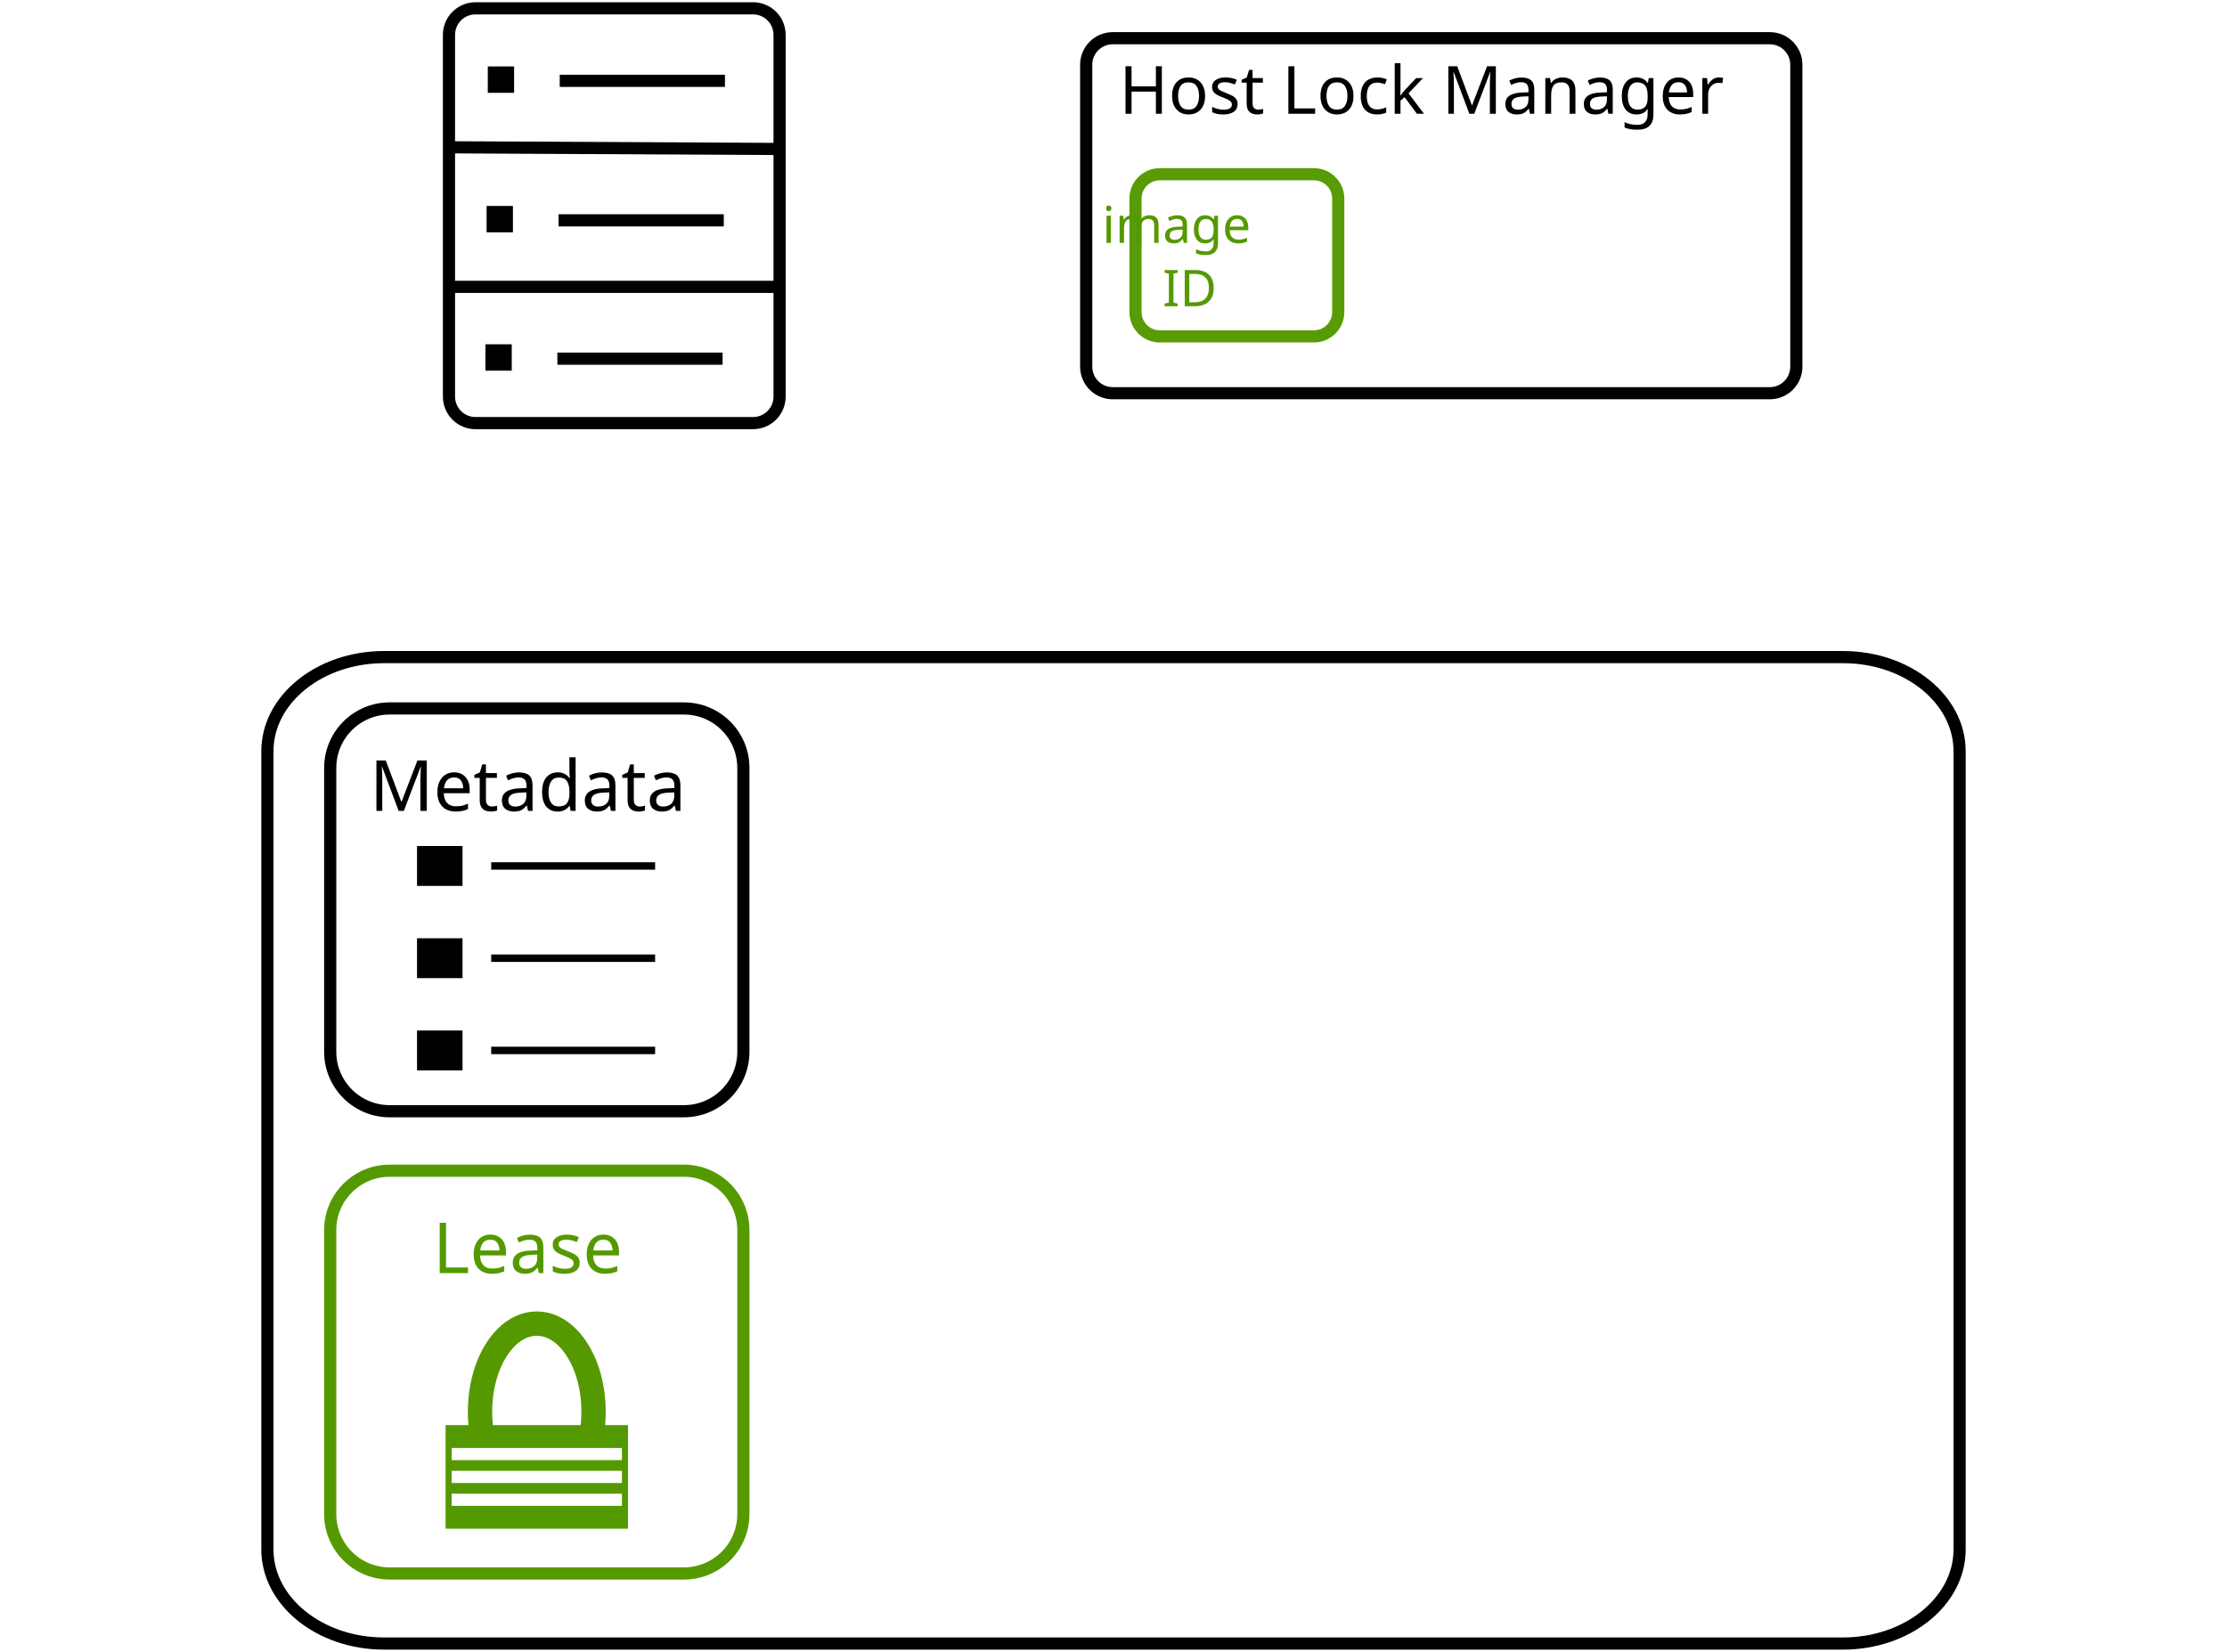
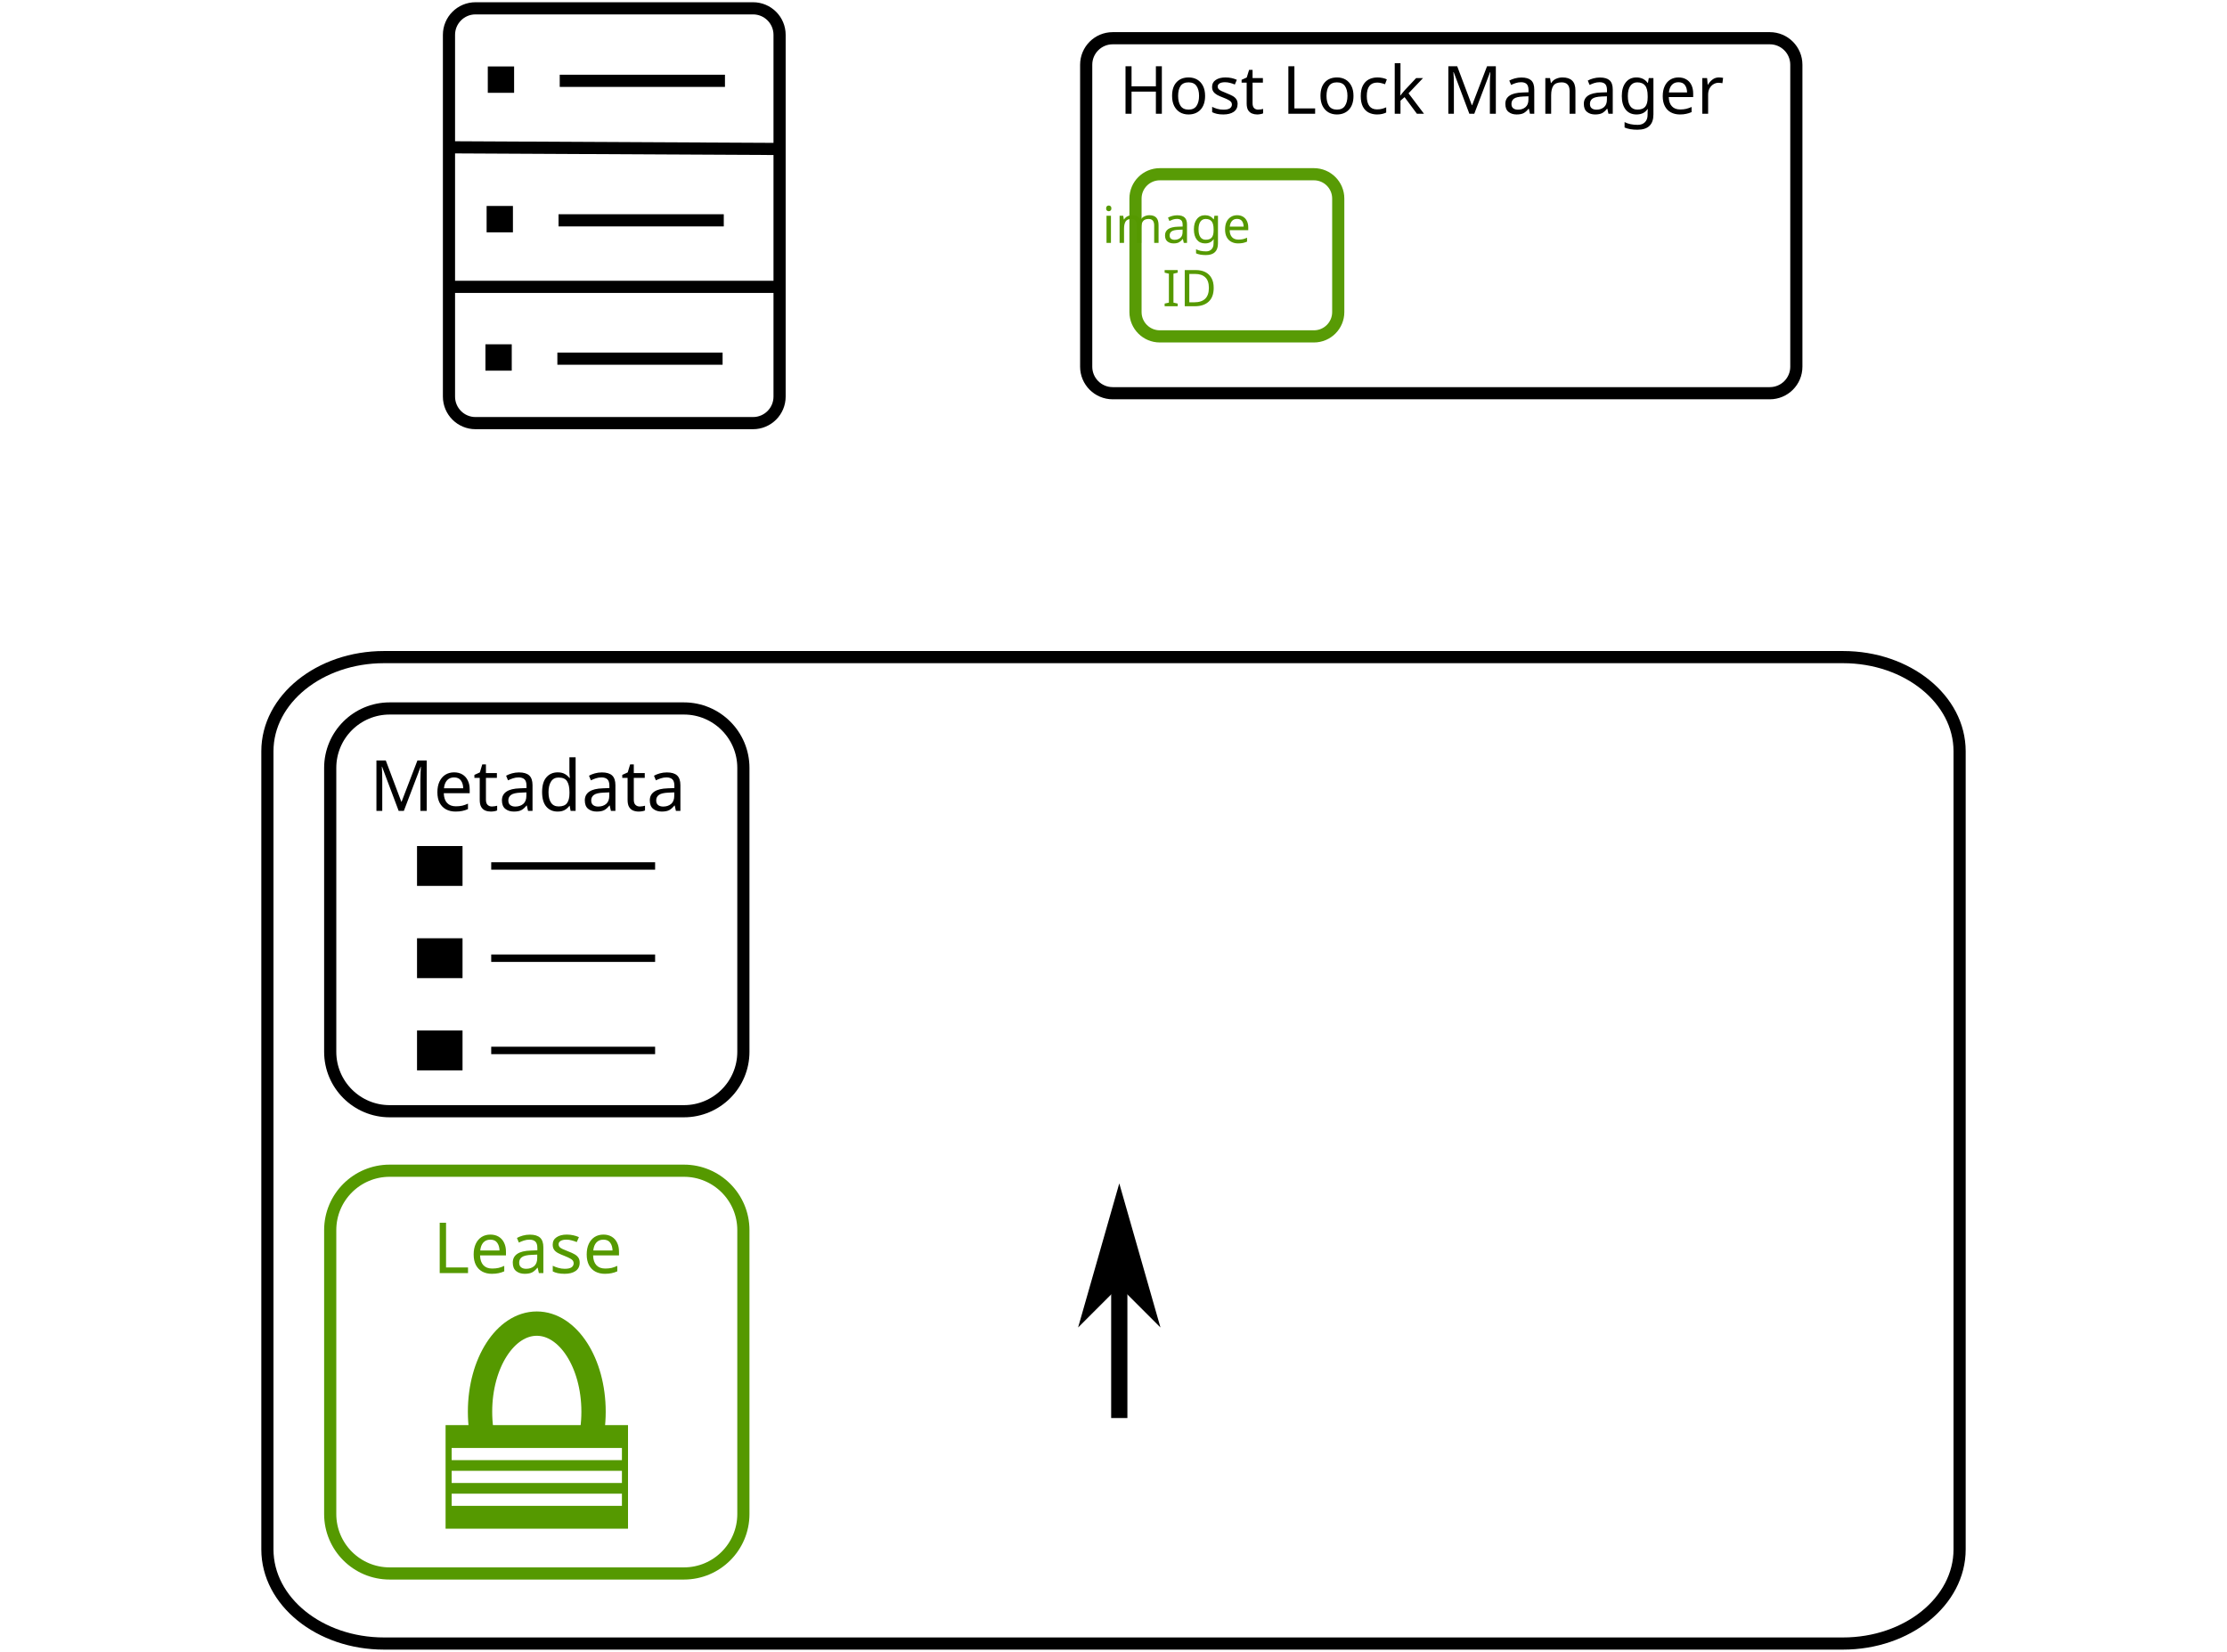
<svg xmlns="http://www.w3.org/2000/svg" xmlns:ns1="http://www.openswatchbook.org/uri/2009/osb" xmlns:xlink="http://www.w3.org/1999/xlink" width="155mm" height="115mm" id="svg5421" version="1.1" viewBox="0 0 549.213 407.48">
  <defs id="defs5423">
    <linearGradient id="linearGradient5599" ns1:paint="solid">
      <stop style="stop-color:#000000;stop-opacity:1;" offset="0" id="stop5601" />
    </linearGradient>
    <linearGradient id="linearGradient27637" ns1:paint="solid">
      <stop style="stop-color:#000000;stop-opacity:1;" offset="0" id="stop27639" />
    </linearGradient>
    <linearGradient id="linearGradient25183" ns1:paint="solid">
      <stop style="stop-color:#000000;stop-opacity:1;" offset="0" id="stop25185" />
    </linearGradient>
    <linearGradient id="linearGradient23743" ns1:paint="solid">
      <stop style="stop-color:#000000;stop-opacity:1;" offset="0" id="stop23745" />
    </linearGradient>
    <linearGradient id="linearGradient23686" ns1:paint="solid">
      <stop style="stop-color:#000000;stop-opacity:1;" offset="0" id="stop23688" />
    </linearGradient>
    <linearGradient id="linearGradient23674" ns1:paint="solid">
      <stop style="stop-color:#000000;stop-opacity:1;" offset="0" id="stop23676" />
    </linearGradient>
    <linearGradient id="linearGradient23616" ns1:paint="solid">
      <stop style="stop-color:#000000;stop-opacity:1;" offset="0" id="stop23618" />
    </linearGradient>
    <linearGradient id="linearGradient10726" ns1:paint="solid">
      <stop style="stop-color:#d8e7c4;stop-opacity:1;" offset="0" id="stop10728" />
    </linearGradient>
    <linearGradient id="linearGradient10700" ns1:paint="solid">
      <stop style="stop-color:#d8e7c4;stop-opacity:1;" offset="0" id="stop10702" />
    </linearGradient>
    <linearGradient id="white" ns1:paint="solid" gradientTransform="translate(530.4353,-315.9879)">
      <stop style="stop-color:#ffffff;stop-opacity:1;" offset="0" id="stop10475" />
    </linearGradient>
    <linearGradient id="linearGradient10426" ns1:paint="solid" gradientTransform="matrix(0.3427216,0,0,0.1792132,992.7705,184.803)">
      <stop style="stop-color:#000000;stop-opacity:1;" offset="0" id="stop10428" />
    </linearGradient>
    <linearGradient id="linearGradient10420" ns1:paint="solid">
      <stop style="stop-color:#559900;stop-opacity:1;" offset="0" id="stop10422" />
    </linearGradient>
    <linearGradient id="Black" ns1:paint="solid" gradientTransform="matrix(24.91375,0,0,20.37526,29328.13,-20628.865)">
      <stop style="stop-color:#000000;stop-opacity:1;" offset="0" id="stop10414" />
    </linearGradient>
    <linearGradient id="wood" ns1:paint="solid">
      <stop style="stop-color:#7e3817;stop-opacity:1;" offset="0" id="stop10387" />
    </linearGradient>
    <linearGradient id="grass" ns1:paint="solid">
      <stop style="stop-color:#ddee77;stop-opacity:1;" offset="0" id="stop10379" />
    </linearGradient>
    <linearGradient id="stars" ns1:paint="solid" gradientTransform="translate(125.7135,301.0877)">
      <stop style="stop-color:#e7f6d3;stop-opacity:1;" offset="0" id="stop10371" />
    </linearGradient>
    <linearGradient id="sky" ns1:paint="solid">
      <stop style="stop-color:#88aaee;stop-opacity:1;" offset="0" id="stop10363" />
    </linearGradient>
    <linearGradient id="leaves" ns1:paint="solid">
      <stop style="stop-color:#559900;stop-opacity:1;" offset="0" id="stop10355" />
    </linearGradient>
    <linearGradient xlink:href="#Black" id="linearGradient10704" x1="559.5" y1="-2" x2="860.5" y2="-2" gradientUnits="userSpaceOnUse" gradientTransform="matrix(1.391082,0,0,1.351853,-154.0943,-31.51596)" />
    <linearGradient xlink:href="#white" id="linearGradient12363" x1="310" y1="-102" x2="370" y2="-102" gradientUnits="userSpaceOnUse" gradientTransform="matrix(0.6998106,0,0,0.5637978,453.414,98.21244)" />
    <linearGradient xlink:href="#white" id="linearGradient12371" x1="310" y1="-92" x2="370" y2="-92" gradientUnits="userSpaceOnUse" gradientTransform="matrix(0.6998106,0,0,0.5637978,453.414,98.21244)" />
    <linearGradient xlink:href="#white" id="linearGradient12379" x1="310" y1="-82" x2="370" y2="-82" gradientUnits="userSpaceOnUse" gradientTransform="matrix(0.6998106,0,0,0.5637978,453.414,98.21244)" />
    <linearGradient xlink:href="#leaves" id="linearGradient23622" gradientTransform="matrix(24.91375,0,0,20.37526,29328.13,-20628.865)" gradientUnits="userSpaceOnUse" />
    <linearGradient xlink:href="#leaves" id="linearGradient23635" gradientTransform="matrix(0.3427216,0,0,0.1792132,992.7705,184.803)" gradientUnits="userSpaceOnUse" />
    <linearGradient xlink:href="#leaves" id="linearGradient23637" gradientTransform="matrix(0.3427216,0,0,0.1792132,992.7705,184.803)" gradientUnits="userSpaceOnUse" />
    <linearGradient xlink:href="#leaves" id="linearGradient23639" gradientTransform="matrix(0.3427216,0,0,0.1792132,992.7705,184.803)" gradientUnits="userSpaceOnUse" />
    <linearGradient xlink:href="#leaves" id="linearGradient27721" gradientUnits="userSpaceOnUse" x1="667.57" y1="-10.141" x2="715.427" y2="-10.141" />
    <linearGradient xlink:href="#linearGradient10420" id="linearGradient23678" x1="838.5" y1="-258" x2="881.5" y2="-258" gradientUnits="userSpaceOnUse" gradientTransform="matrix(1.25,0,0,1,-210,0)" />
    <linearGradient xlink:href="#linearGradient10420" id="linearGradient23720" gradientUnits="userSpaceOnUse" gradientTransform="translate(-26.06323,-59.06399)" x1="872.515" y1="-198.936" x2="909.612" y2="-198.936" />
    <linearGradient xlink:href="#linearGradient10420" id="linearGradient5527" gradientUnits="userSpaceOnUse" gradientTransform="translate(-26.06323,-59.06399)" x1="872.515" y1="-198.936" x2="909.612" y2="-198.936" />
    <linearGradient xlink:href="#linearGradient10420" id="linearGradient5533" gradientUnits="userSpaceOnUse" gradientTransform="translate(-26.06323,-59.06399)" x1="872.515" y1="-198.936" x2="909.612" y2="-198.936" />
    <linearGradient xlink:href="#linearGradient10420" id="linearGradient5578" gradientUnits="userSpaceOnUse" gradientTransform="translate(-26.06323,-59.06399)" x1="872.515" y1="-198.936" x2="909.612" y2="-198.936" />
+     <marker orient="auto" refY="0" refX="0" id="Arrow1Mstart" style="overflow:visible">
+       <path id="path15686" d="M 0,0 5,-5 -12.5,0 5,5 0,0 Z" style="fill:#000000;fill-opacity:1;fill-rule:evenodd;stroke:#000000;stroke-width:1pt;stroke-opacity:1" transform="matrix(0.4,0,0,0.4,4,0)" />
+     </marker>
  </defs>
  <g id="layer1" transform="translate(-558.968,317.9803)">
    <rect style="fill:none;fill-opacity:1;stroke:url(#linearGradient10704);stroke-width:3;stroke-miterlimit:4;stroke-dasharray:none;stroke-dashoffset:0;stroke-opacity:1" id="rect10698" width="417.325" height="243.333" x="624.912" y="-155.886" rx="28.757" ry="23.224" />
    <rect style="fill:none;fill-opacity:1;stroke:url(#Black);stroke-width:3;stroke-miterlimit:4;stroke-dasharray:none;stroke-dashoffset:0;stroke-opacity:1" id="rect10724" width="101.894" height="99.352" x="640.403" y="-143.217" rx="14.66" ry="14.66" />
    <g transform="matrix(0.8084141,0,0,0.7084931,-87.88351,37.19091)" id="g10748">
      <rect style="fill:url(#Black);fill-opacity:1;stroke:url(#Black);stroke-width:3.881;stroke-miterlimit:4;stroke-dasharray:none;stroke-dashoffset:0;stroke-opacity:1" id="rect10750" width="10" height="10" x="929.307" y="-140.568" />
      <path style="fill:none;fill-rule:evenodd;stroke:#000000;stroke-width:2.587;stroke-linecap:butt;stroke-linejoin:miter;stroke-miterlimit:4;stroke-dasharray:none;stroke-opacity:1" d="m 950,-135.568 50,0" id="path10752" />
    </g>
    <g id="g10754" transform="matrix(0.8084141,0,0,0.7084931,-87.88351,14.4378)">
      <rect y="-140.568" x="929.307" height="10" width="10" id="rect10756" style="fill:url(#Black);fill-opacity:1;stroke:url(#Black);stroke-width:3.881;stroke-miterlimit:4;stroke-dasharray:none;stroke-dashoffset:0;stroke-opacity:1" />
      <path id="path10758" d="m 950,-135.568 50,0" style="fill:none;fill-rule:evenodd;stroke:#000000;stroke-width:2.587;stroke-linecap:butt;stroke-linejoin:miter;stroke-miterlimit:4;stroke-dasharray:none;stroke-opacity:1" />
    </g>
    <g transform="matrix(0.8084141,0,0,0.7084931,-87.88351,-8.315307)" id="g10760">
      <rect style="fill:url(#Black);fill-opacity:1;stroke:url(#Black);stroke-width:3.881;stroke-miterlimit:4;stroke-dasharray:none;stroke-dashoffset:0;stroke-opacity:1" id="rect10762" width="10" height="10" x="929.307" y="-140.568" />
      <path style="fill:none;fill-rule:evenodd;stroke:#000000;stroke-width:2.587;stroke-linecap:butt;stroke-linejoin:miter;stroke-miterlimit:4;stroke-dasharray:none;stroke-opacity:1" d="m 950,-135.568 50,0" id="path10764" />
    </g>
    <text xml:space="preserve" style="font-style:normal;font-weight:normal;font-size:17.385px;line-height:125%;font-family:Sans;letter-spacing:0px;word-spacing:0px;fill:#000000;fill-opacity:1;stroke:none;stroke-width:1px;stroke-linecap:butt;stroke-linejoin:miter;stroke-opacity:1" x="650.252" y="-117.93" id="text10780" transform="scale(0.999785,1.000215)">
      <tspan id="tspan10782" x="650.252" y="-117.93">Metadata</tspan>
    </text>
    <rect style="fill:url(#linearGradient23639);fill-opacity:1.0;stroke:url(#linearGradient23637);stroke-width:3;stroke-miterlimit:4;stroke-dasharray:none;stroke-dashoffset:0;stroke-opacity:1" id="rect12349" width="41.989" height="22.552" x="670.355" y="35.067" />
    <rect style="fill:none;fill-opacity:1;stroke:url(#linearGradient23635);stroke-width:6;stroke-miterlimit:4;stroke-dasharray:none;stroke-dashoffset:0;stroke-opacity:1" id="rect12351" width="27.992" height="43.452" x="677.353" y="8.529" ry="25" rx="25" />
    <path style="fill:none;fill-rule:evenodd;stroke:url(#linearGradient12363);stroke-width:3;stroke-linecap:butt;stroke-linejoin:miter;stroke-miterlimit:4;stroke-dasharray:none;stroke-opacity:1" d="m 670.355,40.705 41.989,0" id="path12357" />
    <path style="fill:none;fill-rule:evenodd;stroke:url(#linearGradient12371);stroke-width:3;stroke-linecap:butt;stroke-linejoin:miter;stroke-miterlimit:4;stroke-dasharray:none;stroke-opacity:1" d="m 670.355,46.343 41.989,0" id="path12365" />
    <path style="fill:none;fill-rule:evenodd;stroke:url(#linearGradient12379);stroke-width:3;stroke-linecap:butt;stroke-linejoin:miter;stroke-miterlimit:4;stroke-dasharray:none;stroke-opacity:1" d="m 670.355,51.981 41.989,0" id="path12373" />
    <rect ry="14.66" rx="14.66" y="-29.189" x="640.403" height="99.352" width="101.894" id="rect10712" style="fill:none;fill-opacity:1;stroke:url(#linearGradient23622);stroke-width:3;stroke-miterlimit:4;stroke-dasharray:none;stroke-dashoffset:0;stroke-opacity:1" />
    <text transform="scale(0.999785,1.000215)" id="text10732" y="-3.927" x="665.864" style="font-style:normal;font-variant:normal;font-weight:normal;font-stretch:normal;font-size:17.384px;line-height:125%;font-family:Sans;-inkscape-font-specification:'Sans, Normal';text-align:start;letter-spacing:0px;word-spacing:0px;writing-mode:lr-tb;text-anchor:start;fill:url(#linearGradient27721);fill-opacity:1.0;stroke:none;stroke-width:1px;stroke-linecap:butt;stroke-linejoin:miter;stroke-opacity:1" xml:space="preserve">
      <tspan id="tspan10748" x="665.864" y="-3.927" style="fill:url(#linearGradient27721);fill-opacity:1.0">Lease</tspan>
    </text>
    <g id="g23510" transform="matrix(1.094587,0,0,1.094612,209.919,-78.24613)">
      <rect ry="5.975" rx="5.975" style="fill:none;stroke:#000000;stroke-width:2.741;stroke-miterlimit:4;stroke-dasharray:none;stroke-opacity:1" y="-217.137" x="420.043" height="93.477" width="74.486" id="rect3344" />
      <path id="path4148" d="m 420.057,-154.369 74.27,0" style="fill:none;fill-rule:evenodd;stroke:#000000;stroke-width:2.741;stroke-linecap:butt;stroke-linejoin:miter;stroke-miterlimit:4;stroke-dasharray:none;stroke-opacity:1" />
      <path id="path4150" d="m 420.057,-185.818 74.458,0.377" style="fill:none;fill-rule:evenodd;stroke:#000000;stroke-width:2.741;stroke-linecap:butt;stroke-linejoin:miter;stroke-miterlimit:4;stroke-dasharray:none;stroke-opacity:1" />
      <g transform="matrix(0.7445449,0,0,0.7460439,530.1401,-932.0874)" id="g4190">
        <rect style="fill:#000000;fill-opacity:1;stroke:#000000;stroke-width:3.677;stroke-miterlimit:4;stroke-dasharray:none;stroke-opacity:1" id="rect4182" width="4.286" height="4.286" x="-134.286" y="977.719" />
        <path style="fill:none;fill-rule:evenodd;stroke:#000000;stroke-width:3.677;stroke-linecap:butt;stroke-linejoin:miter;stroke-miterlimit:4;stroke-dasharray:none;stroke-opacity:1" d="m -114.357,980.219 50,0" id="path4188" />
      </g>
      <g id="g4194" transform="matrix(0.7445449,0,0,0.7460439,529.8742,-900.6471)">
        <rect y="977.719" x="-134.286" height="4.286" width="4.286" id="rect4196" style="fill:#000000;fill-opacity:1;stroke:#000000;stroke-width:3.677;stroke-miterlimit:4;stroke-dasharray:none;stroke-opacity:1" />
        <path id="path4198" d="m -114.357,980.219 50,0" style="fill:none;fill-rule:evenodd;stroke:#000000;stroke-width:3.677;stroke-linecap:butt;stroke-linejoin:miter;stroke-miterlimit:4;stroke-dasharray:none;stroke-opacity:1" />
      </g>
      <g transform="matrix(0.7445449,0,0,0.7460439,529.6083,-869.4731)" id="g4200">
        <rect style="fill:#000000;fill-opacity:1;stroke:#000000;stroke-width:3.677;stroke-miterlimit:4;stroke-dasharray:none;stroke-opacity:1" id="rect4202" width="4.286" height="4.286" x="-134.286" y="977.719" />
        <path style="fill:none;fill-rule:evenodd;stroke:#000000;stroke-width:3.677;stroke-linecap:butt;stroke-linejoin:miter;stroke-miterlimit:4;stroke-dasharray:none;stroke-opacity:1" d="m -114.357,980.219 50,0" id="path4204" />
      </g>
    </g>
    <g id="g23576" transform="matrix(1.094587,0,0,1.094612,-78.84528,-8.805445)">
      <rect ry="5.975" rx="5.975" y="-273.838" x="827.422" height="80" width="160" id="rect23524" style="opacity:1;fill:none;fill-opacity:1;stroke:#000000;stroke-width:2.741;stroke-miterlimit:4;stroke-dasharray:none;stroke-dashoffset:0;stroke-opacity:1" />
      <text id="text23526" y="-256.812" x="834.828" style="font-style:normal;font-variant:normal;font-weight:normal;font-stretch:normal;font-size:15px;line-height:125%;font-family:Sans;-inkscape-font-specification:'Sans, Normal';text-align:start;letter-spacing:0px;word-spacing:0px;writing-mode:lr-tb;text-anchor:start;fill:#000000;fill-opacity:1;stroke:none;stroke-width:1px;stroke-linecap:butt;stroke-linejoin:miter;stroke-opacity:1" xml:space="preserve">
        <tspan y="-256.812" x="834.828" id="tspan23574">Host Lock Manager</tspan>
      </text>
    </g>
    <g id="g23712" transform="translate(-1,2.999995)">
      <rect ry="6" rx="6" y="-278" x="840" height="40" width="50" id="rect23672" style="opacity:0.98;fill:none;fill-opacity:1;stroke:url(#linearGradient23678);stroke-width:3;stroke-miterlimit:4;stroke-dasharray:none;stroke-dashoffset:0;stroke-opacity:1" />
      <text id="text23680" y="-261.064" x="864.744" style="font-style:normal;font-weight:normal;font-size:12.5px;line-height:125%;font-family:Sans;text-align:center;letter-spacing:0px;word-spacing:0px;text-anchor:middle;fill:url(#linearGradient5578);fill-opacity:1;stroke:none;stroke-width:1px;stroke-linecap:butt;stroke-linejoin:miter;stroke-opacity:1" xml:space="preserve">
        <tspan style="fill:url(#linearGradient5578);fill-opacity:1" y="-261.064" x="864.744" id="tspan23682">image</tspan>
        <tspan style="fill:url(#linearGradient5578);fill-opacity:1" id="tspan23684" y="-245.439" x="864.744">ID</tspan>
      </text>
    </g>
+     <path style="fill:none;fill-rule:evenodd;stroke:#000000;stroke-width:4;stroke-linecap:butt;stroke-linejoin:miter;stroke-miterlimit:4;stroke-dasharray:none;stroke-opacity:1;marker-start:url(#Arrow1Mstart)" d="m 835,-18.18 0,50" id="path28661" />
  </g>
</svg>
